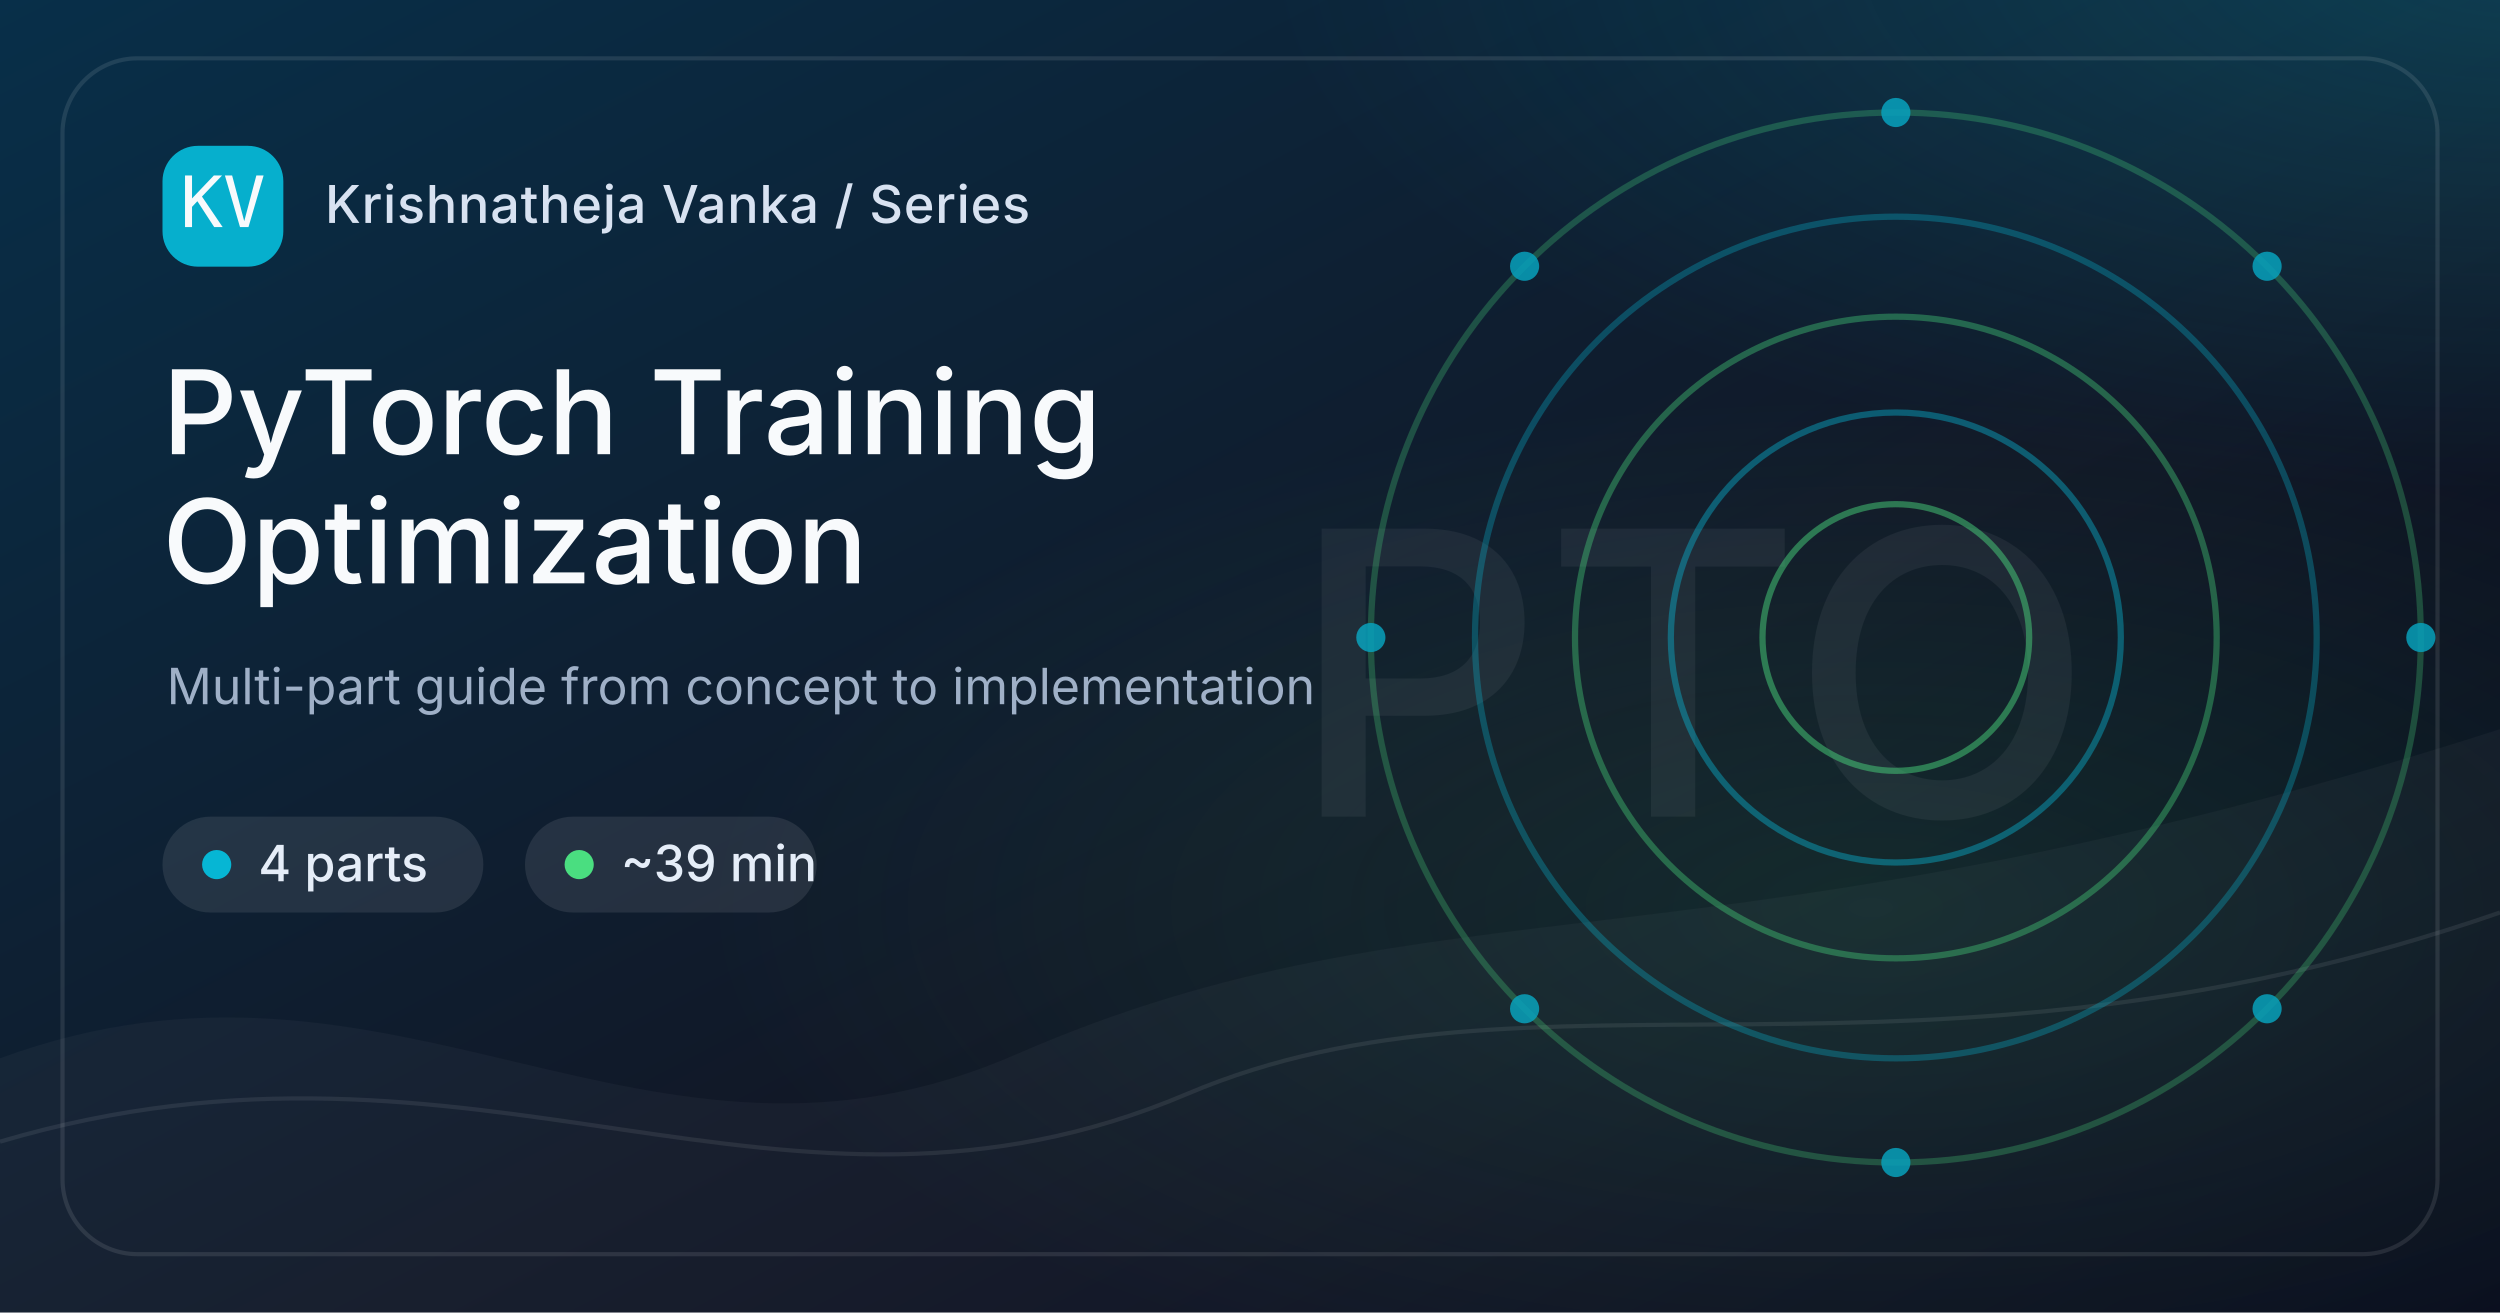
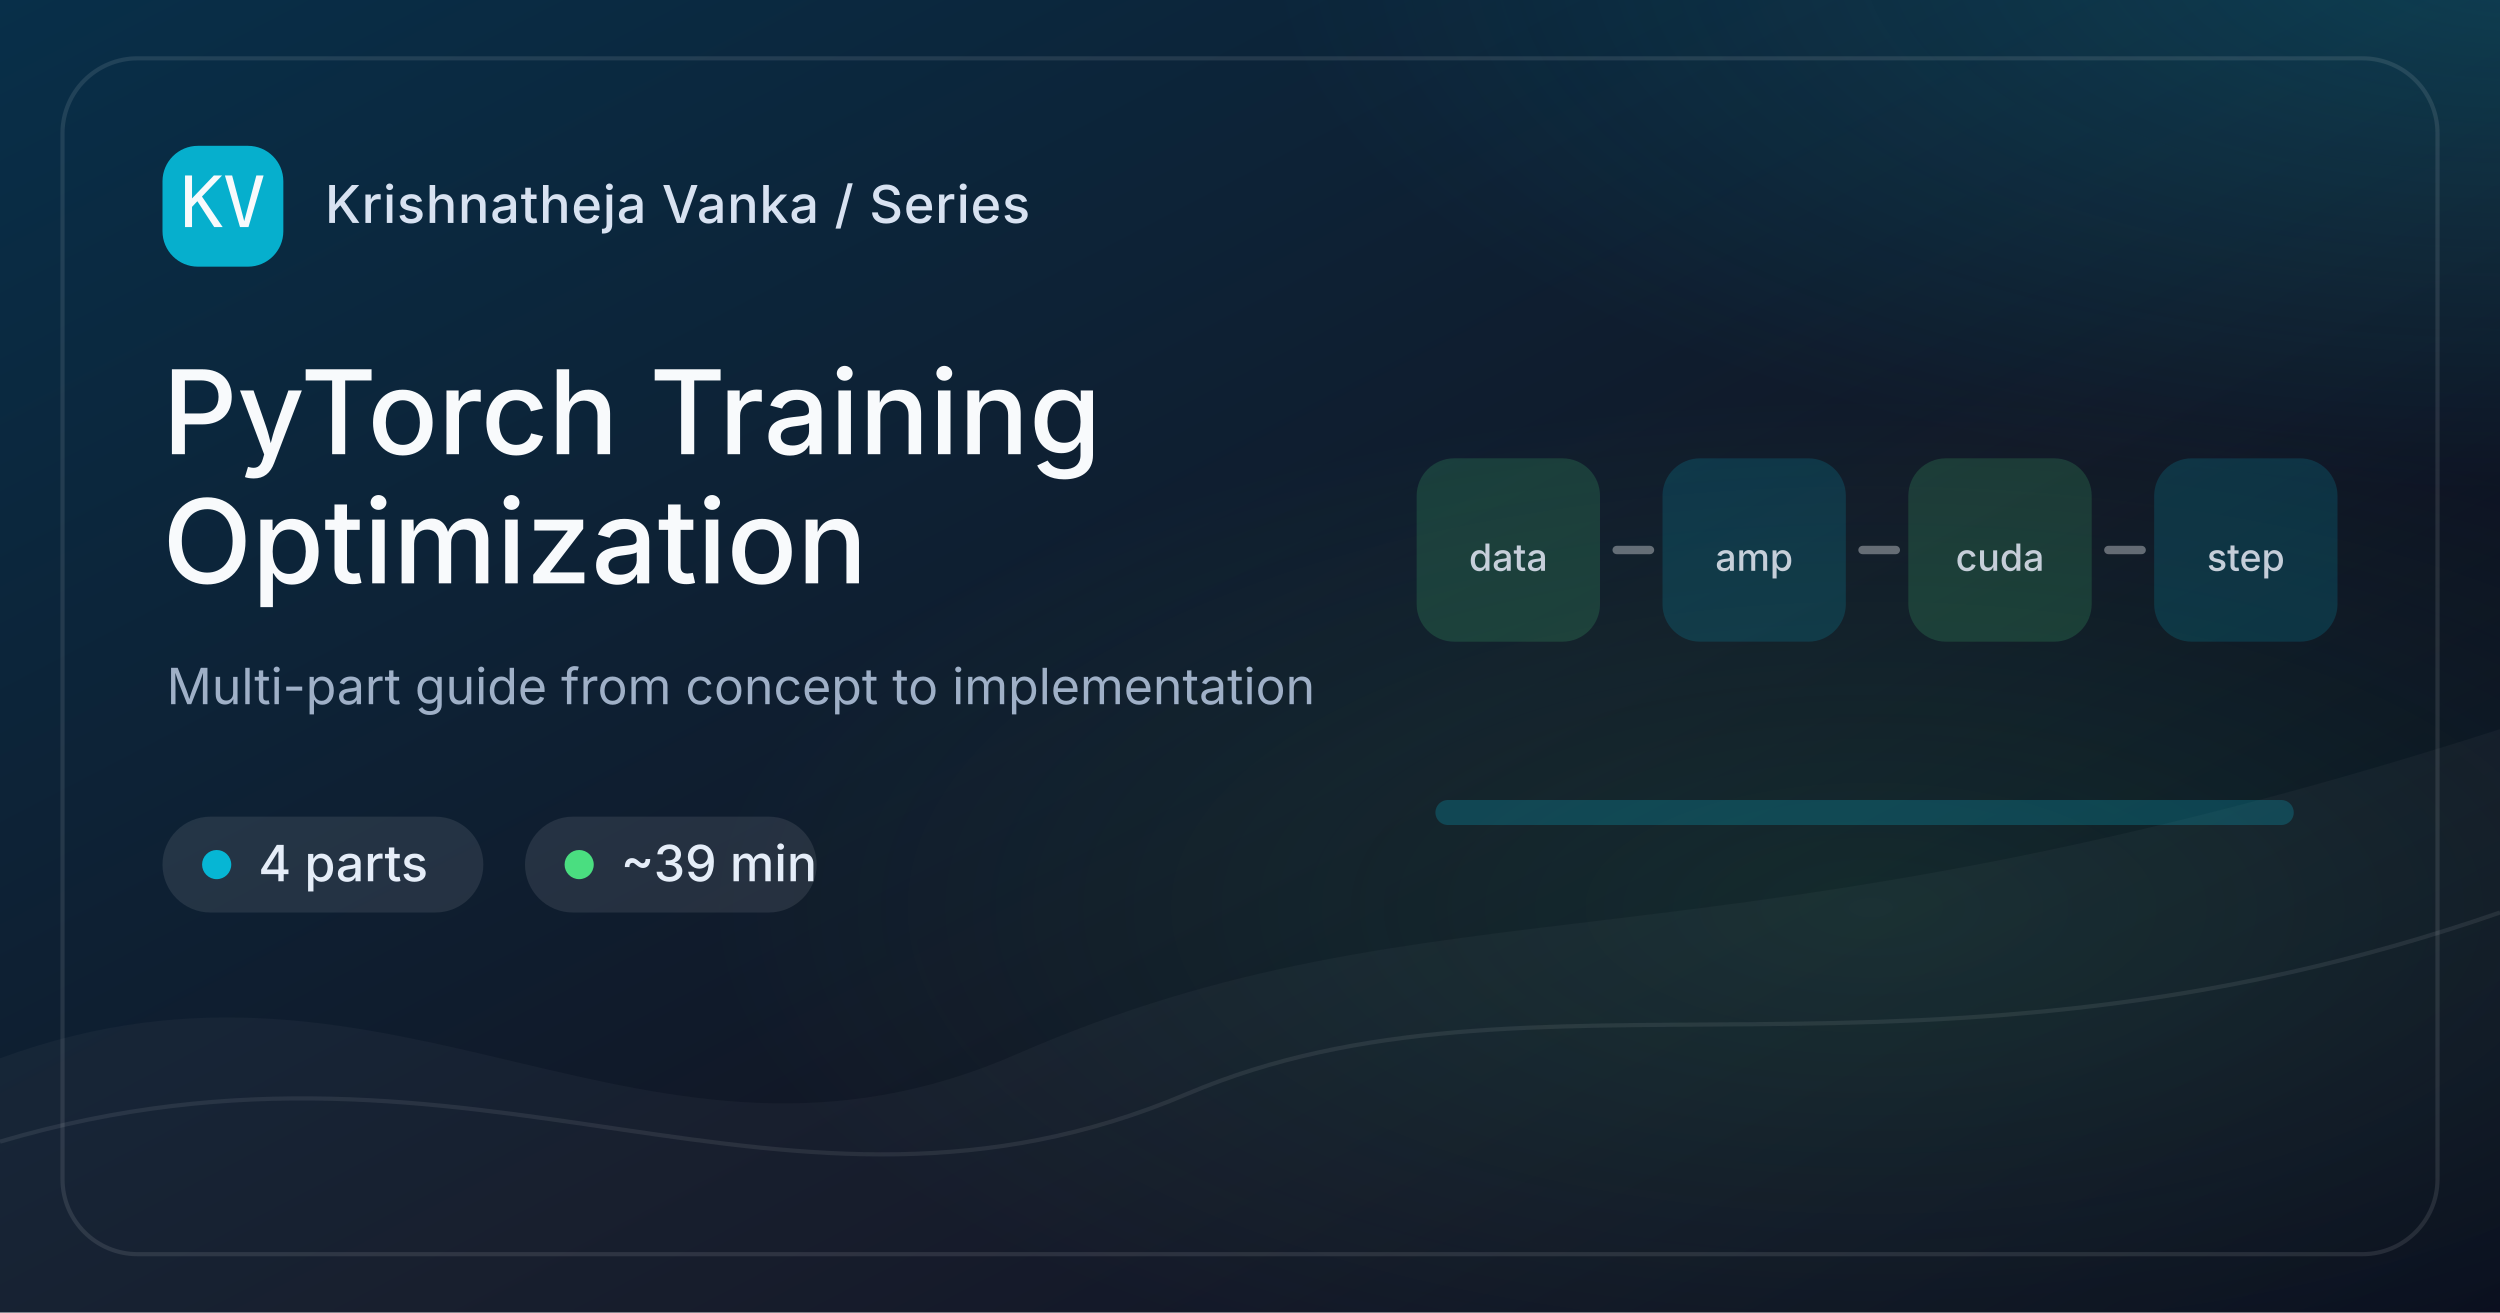
<svg xmlns="http://www.w3.org/2000/svg" width="1200" height="630" viewBox="0 0 1200 630">
  <defs>
    <linearGradient id="bg-pytorch-training-optimization" x1="0" y1="0" x2="1" y2="1">
      <stop offset="0%" stop-color="#082F49" />
      <stop offset="58%" stop-color="#111827" />
      <stop offset="100%" stop-color="#020617" />
    </linearGradient>
    <radialGradient id="glow-a-pytorch-training-optimization" cx="50%" cy="50%" r="50%">
      <stop offset="0%" stop-color="#06B6D4" stop-opacity=".65" />
      <stop offset="100%" stop-color="#06B6D4" stop-opacity="0" />
    </radialGradient>
    <radialGradient id="glow-b-pytorch-training-optimization" cx="50%" cy="50%" r="50%">
      <stop offset="0%" stop-color="#4ADE80" stop-opacity=".42" />
      <stop offset="100%" stop-color="#4ADE80" stop-opacity="0" />
    </radialGradient>
    <style>
      .brand { font: 500 25px Inter, ui-sans-serif, system-ui, -apple-system, BlinkMacSystemFont, "Segoe UI", sans-serif; fill: #D8E2F1; letter-spacing: .4px; }
      .chip { font: 500 24px Inter, ui-sans-serif, system-ui, sans-serif; fill: #E5EDF8; }
      .title { font: 500 56px Inter, ui-sans-serif, system-ui, sans-serif; fill: #F8FAFC; letter-spacing: 0; }
      .caption { font: 400 24px Inter, ui-sans-serif, system-ui, sans-serif; fill: #9FB0C7; }
      .mono { font: 500 34px ui-monospace, SFMono-Regular, Menlo, Consolas, monospace; fill: #F8FAFC; }
-       .mark { font: 500 190px Inter, ui-sans-serif, system-ui, sans-serif; fill: #F8FAFC; opacity: .055; letter-spacing: 0; }
+       .mini { font: 500 18px Inter, ui-sans-serif, system-ui, sans-serif; fill: #E5EDF8; }
+       .diagram { font: 500 22px Inter, ui-sans-serif, system-ui, sans-serif; fill: #D8E2F1; opacity: .86; }
+       .code { font: 500 24px ui-monospace, SFMono-Regular, Menlo, Consolas, monospace; fill: #D8E2F1; opacity: .88; }
    </style>
  </defs>
  <rect width="1200" height="630" fill="url(#bg-pytorch-training-optimization)" />
  <rect x="0" y="0" width="1200" height="630" fill="url(#glow-a-pytorch-training-optimization)" opacity=".35" transform="translate(610 -280) scale(1.0 .82)" />
  <rect x="0" y="0" width="1200" height="630" fill="url(#glow-b-pytorch-training-optimization)" opacity=".28" transform="translate(330 190) scale(.95 .78)" />
  <path d="M0 508 C190 438, 310 584, 488 506 C690 418, 820 472, 1200 350 L1200 630 L0 630 Z" fill="#FFFFFF" opacity=".035" />
  <path d="M0 548 C230 480, 375 608, 570 525 C735 455, 920 535, 1200 438" stroke="#FFFFFF" stroke-opacity=".08" stroke-width="2" fill="none" />
-   <text x="812" y="392" text-anchor="middle" class="mark">PTO</text>
  <g opacity=".85">
-     <circle cx="910" cy="306" r="64" fill="none" stroke="#4ADE80" stroke-width="3" opacity="0.55" />
-     <circle cx="910" cy="306" r="108" fill="none" stroke="#06B6D4" stroke-width="3" opacity="0.49" />
-     <circle cx="910" cy="306" r="154" fill="none" stroke="#4ADE80" stroke-width="3" opacity="0.43" />
-     <circle cx="910" cy="306" r="202" fill="none" stroke="#06B6D4" stroke-width="3" opacity="0.37" />
-     <circle cx="910" cy="306" r="252" fill="none" stroke="#4ADE80" stroke-width="3" opacity="0.31" />
-     <circle cx="1162.0" cy="306.0" r="7" fill="#06B6D4" opacity=".85" />
-     <circle cx="1088.2" cy="484.2" r="7" fill="#06B6D4" opacity=".85" />
-     <circle cx="910.0" cy="558.0" r="7" fill="#06B6D4" opacity=".85" />
-     <circle cx="731.8" cy="484.2" r="7" fill="#06B6D4" opacity=".85" />
-     <circle cx="658.0" cy="306.0" r="7" fill="#06B6D4" opacity=".85" />
-     <circle cx="731.8" cy="127.8" r="7" fill="#06B6D4" opacity=".85" />
-     <circle cx="910.0" cy="54.0" r="7" fill="#06B6D4" opacity=".85" />
-     <circle cx="1088.2" cy="127.8" r="7" fill="#06B6D4" opacity=".85" />
+     <rect x="680" y="220" width="88" height="88" rx="18" fill="#4ADE80" opacity=".20" />
+     <text x="724" y="274" text-anchor="middle" class="mini">data</text>
+     <path d="M776 264 L792 264" stroke="#F8FAFC" stroke-width="4" stroke-linecap="round" opacity=".42" fill="none" />
+     <rect x="798" y="220" width="88" height="88" rx="18" fill="#06B6D4" opacity=".20" />
+     <text x="842" y="274" text-anchor="middle" class="mini">amp</text>
+     <path d="M894 264 L910 264" stroke="#F8FAFC" stroke-width="4" stroke-linecap="round" opacity=".42" fill="none" />
+     <rect x="916" y="220" width="88" height="88" rx="18" fill="#4ADE80" opacity=".20" />
+     <text x="960" y="274" text-anchor="middle" class="mini">cuda</text>
+     <path d="M1012 264 L1028 264" stroke="#F8FAFC" stroke-width="4" stroke-linecap="round" opacity=".42" fill="none" />
+     <rect x="1034" y="220" width="88" height="88" rx="18" fill="#06B6D4" opacity=".20" />
+     <text x="1078" y="274" text-anchor="middle" class="mini">step</text>
+     <path d="M695 390 L1095 390" stroke="#06B6D4" stroke-width="12" opacity=".28" stroke-linecap="round" />
  </g>
  <rect x="30" y="28" width="1140" height="574" rx="36" fill="none" stroke="#FFFFFF" stroke-opacity=".10" stroke-width="2" />
  <g transform="translate(78 70)">
    <rect width="58" height="58" rx="17" fill="#06B6D4" opacity=".95" />
    <text x="29" y="39" text-anchor="middle" class="mono">KV</text>
    <text x="78" y="37" class="brand">Krishnatheja Vanka / Series</text>
  </g>
  <g transform="translate(78 392)">
    <rect x="0" y="0" width="154" height="46" rx="23" fill="#FFFFFF" opacity=".09" />
    <circle cx="26" cy="23" r="7" fill="#06B6D4" />
    <text x="46" y="31" class="chip">4 parts</text>
    <rect x="174" y="0" width="140" height="46" rx="23" fill="#FFFFFF" opacity=".09" />
    <circle cx="200" cy="23" r="7" fill="#4ADE80" />
    <text x="220" y="31" class="chip">~39 min</text>
  </g>
  <text x="78" y="218" class="title">PyTorch Training</text>
  <text x="78" y="280" class="title">Optimization</text>
  <text x="80" y="338" class="caption">Multi-part guide from concept to implementation</text>
</svg>
